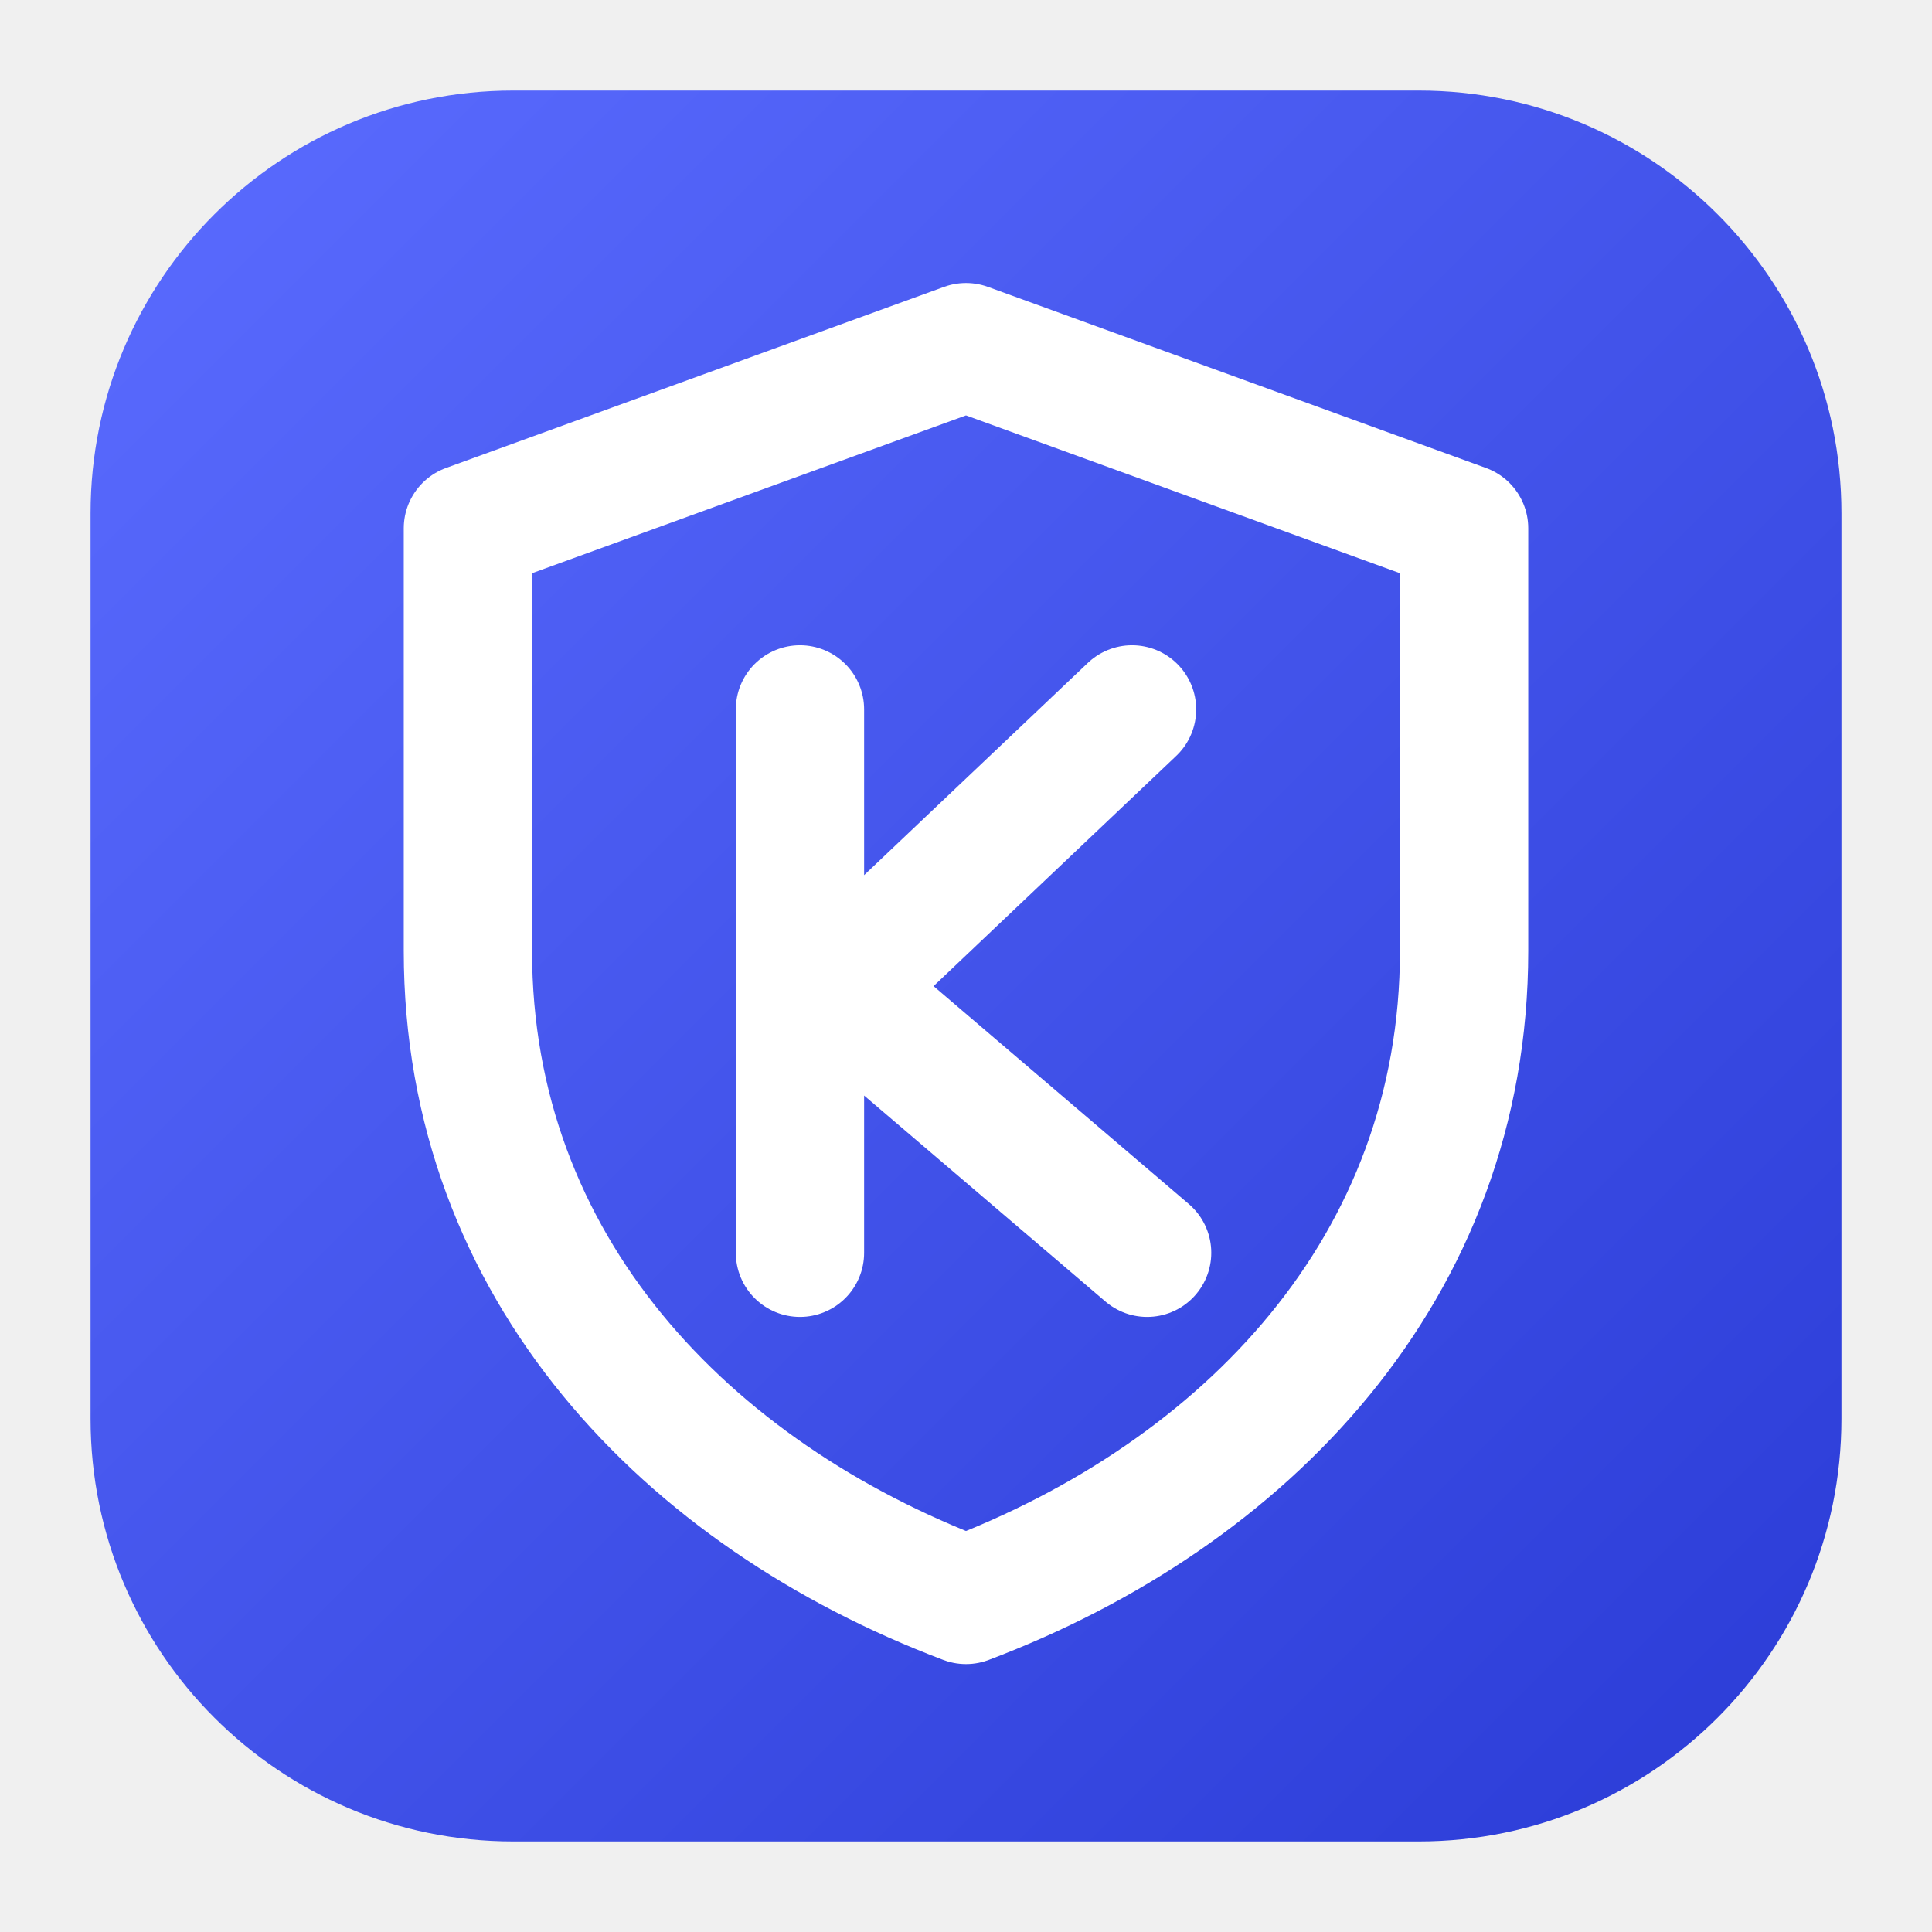
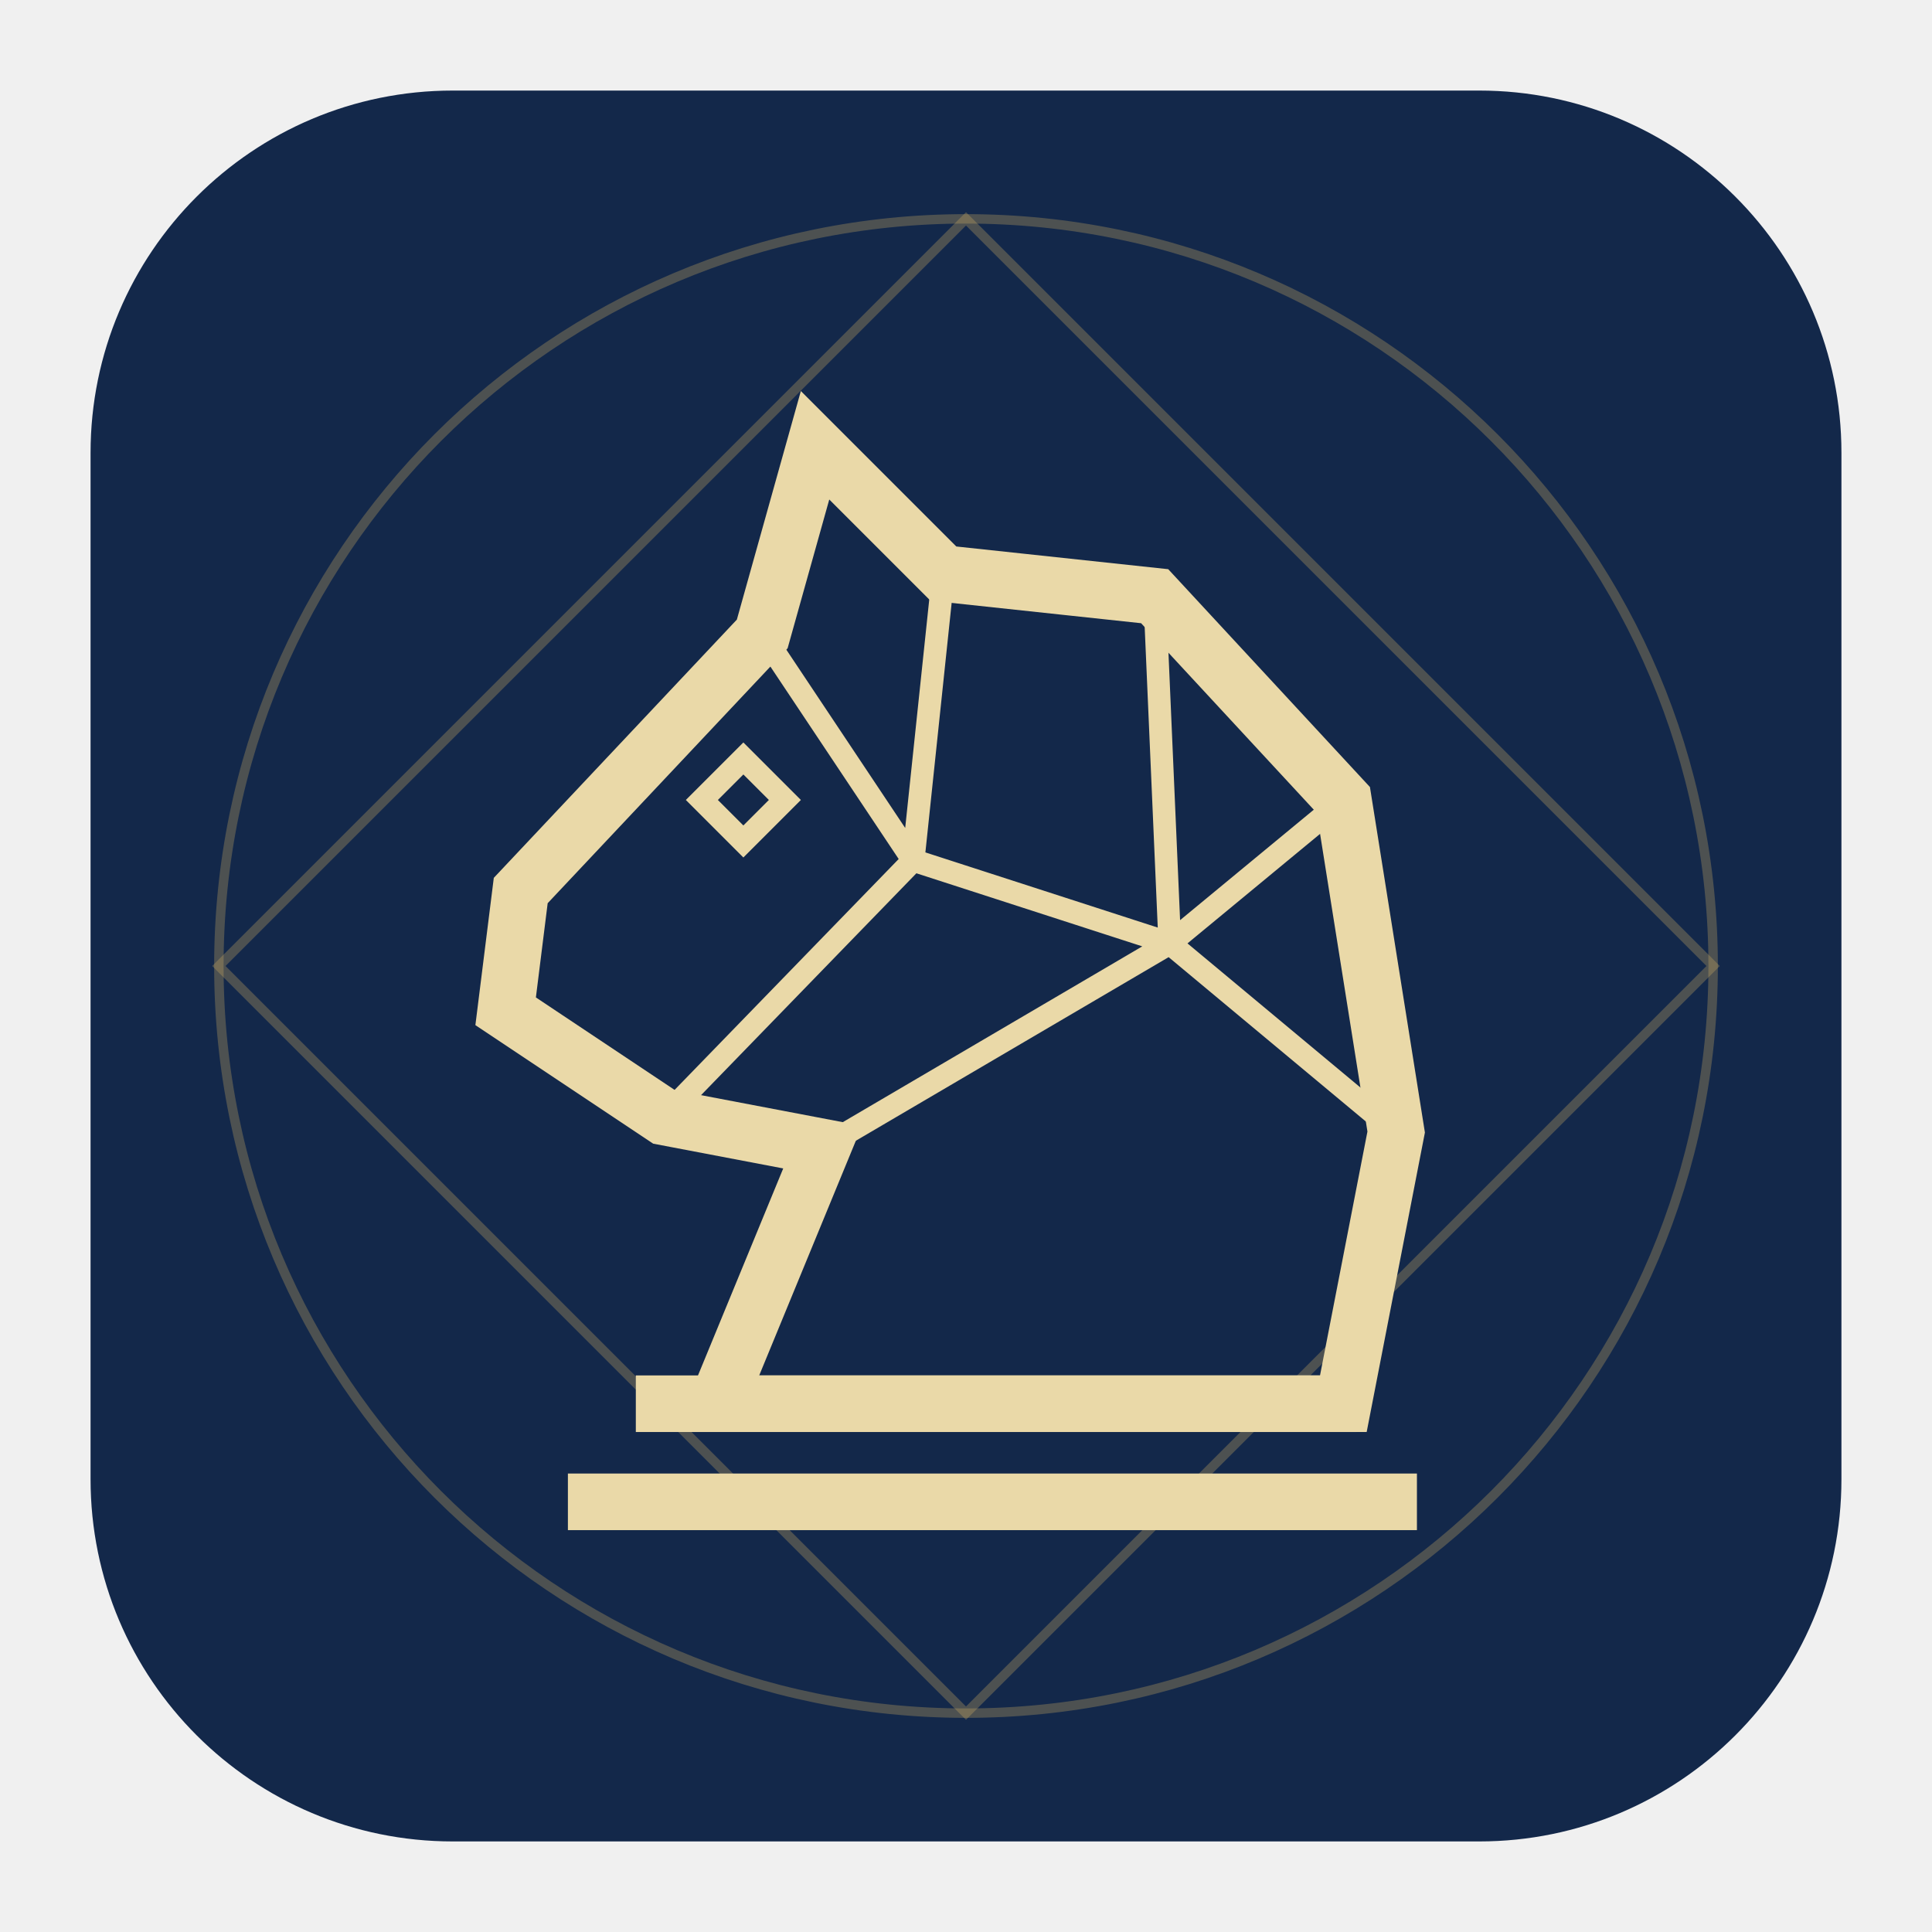
<svg xmlns="http://www.w3.org/2000/svg" viewBox="0 0 512 512">
-   <defs>
-     <linearGradient id="bg" x1="0" y1="0" x2="1" y2="1">
-       <stop offset="0" stop-color="#5b6cff" />
-       <stop offset="1" stop-color="#2a3bd6" />
-     </linearGradient>
-   </defs>
-   <rect x="24" y="24" width="464" height="464" rx="112" fill="url(#bg)" />
-   <path d="M256 92 L388 140 V252 C388 336 330 396 256 424 C182 396 124 336 124 252 V140 Z" fill="none" stroke="#fff" stroke-width="34" stroke-linejoin="round" />
-   <path d="M212 188 V332 M300 188 L222 262 L304 332" fill="none" stroke="#fff" stroke-width="34" stroke-linecap="round" stroke-linejoin="round" />
+   <rect x="24" y="24" width="464" height="464" rx="96" fill="#13284a" />
+   <g fill="none" stroke="#c9a961" stroke-opacity=".32" stroke-width="2.5">
+     <circle cx="256" cy="256" r="198" />
+     <path d="M256 58 L454 256 L256 454 L58 256 Z" />
+   </g>
+   <g fill="none" stroke="#ead9a8" stroke-linejoin="miter" stroke-miterlimit="10" stroke-linecap="square">
+     <polygon stroke-width="15" points="190,372 218,304 176,296 134,268 138,236 202,168 216,118 250,152 306,158 356,212 370,300 356,372" />
+     <path stroke-width="6" d="M202,168 L242,228 L176,296 M242,228 L250,152 M242,228 L310,250 L356,212 M310,250 L370,300 M310,250 L218,304 M306,158 L310,250 M186,212 L197,201 L208,212 L197,223 Z" />
+     <path stroke-width="15" d="M158,398 H368 M176,372 H352" />
+   </g>
</svg>
